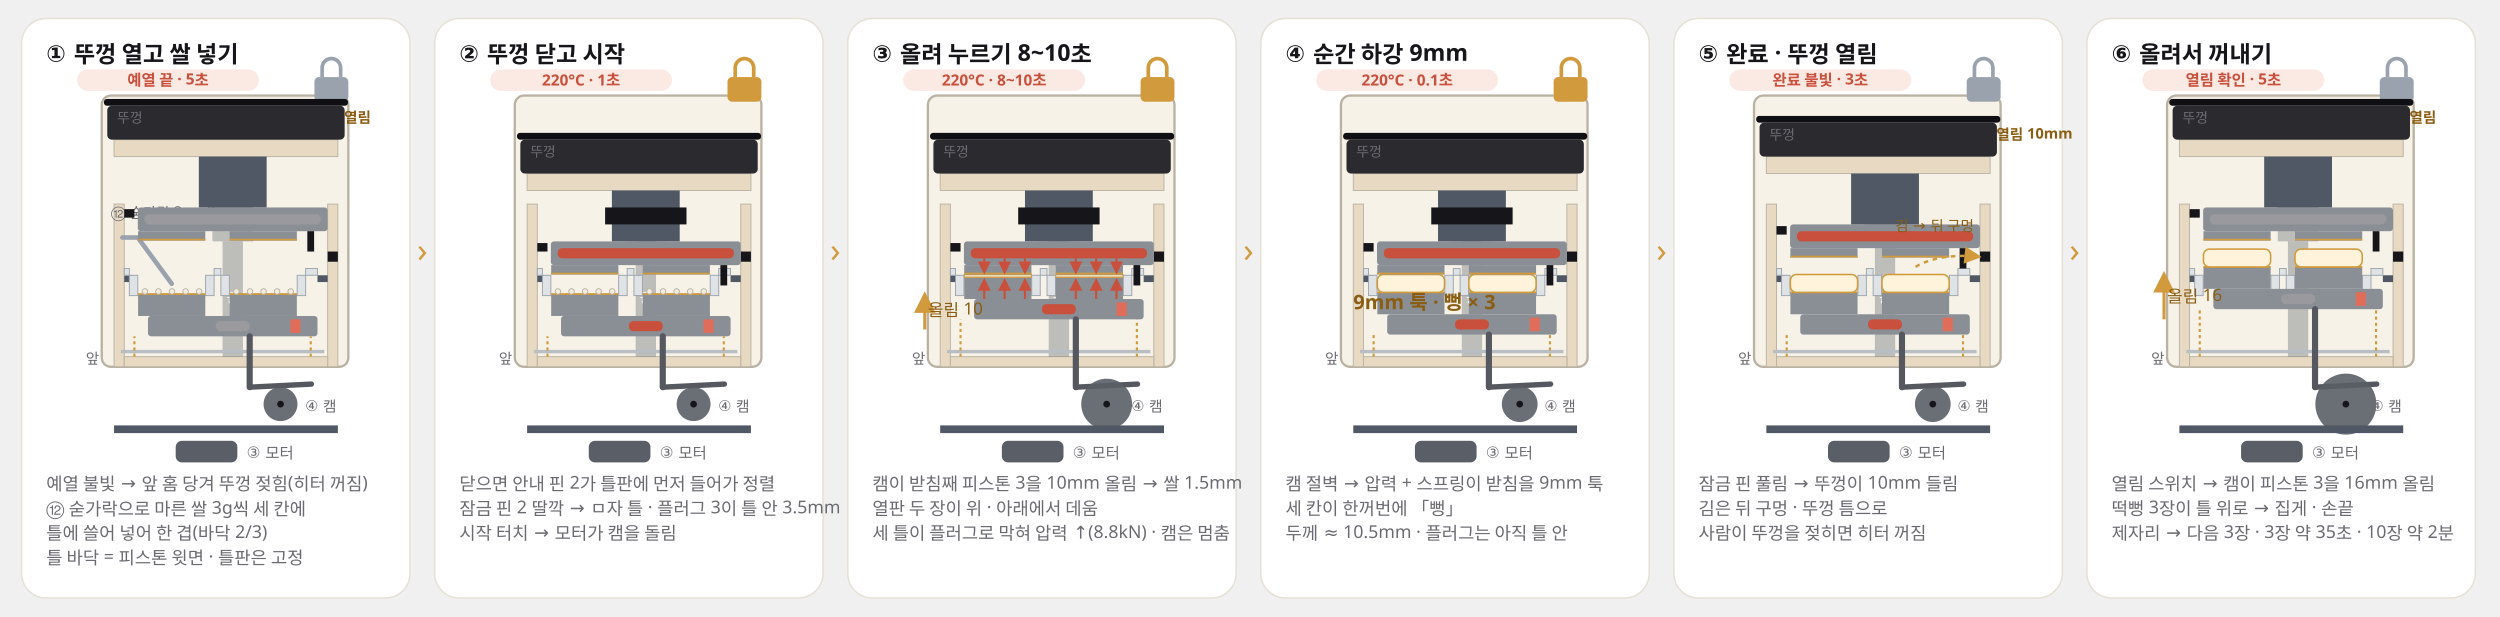
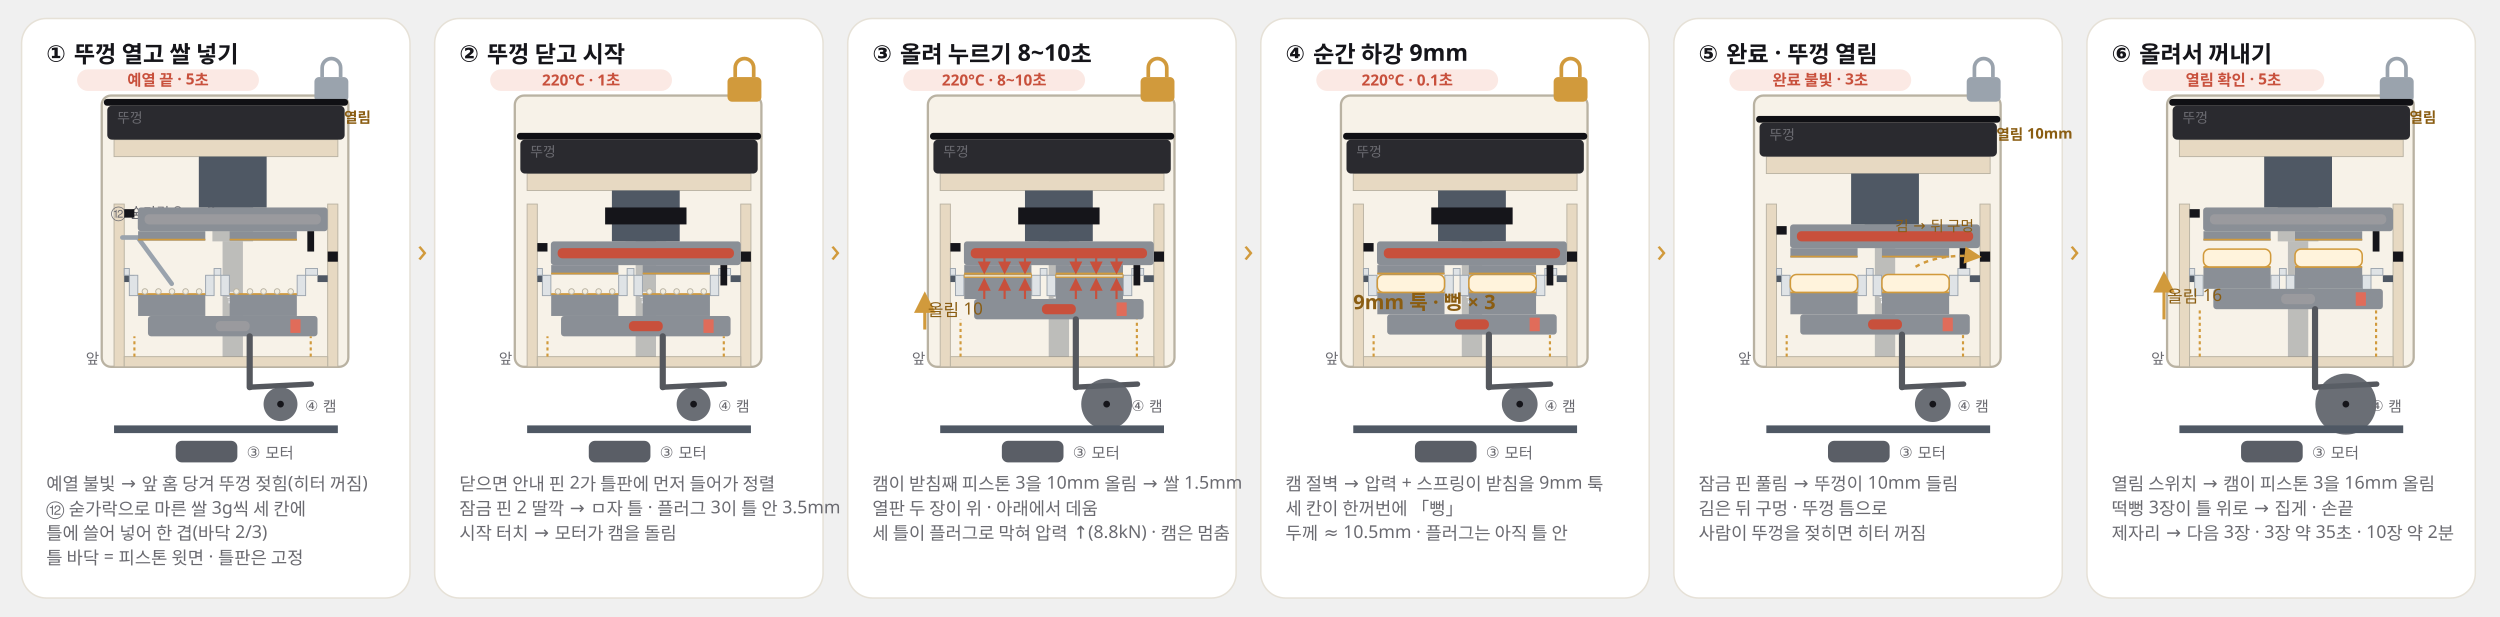
<svg xmlns="http://www.w3.org/2000/svg" viewBox="0 0 1622 400" font-family="NanumSquare, Pretendard, sans-serif">
  <defs>
    <pattern id="hatch" width="7" height="7" patternUnits="userSpaceOnUse" patternTransform="rotate(45)">
      <line x1="0" y1="0" x2="0" y2="7" stroke="#8a5d12" stroke-width="1.1" opacity=".55" />
    </pattern>
    <linearGradient id="glassT" x1="0" y1="0" x2="1" y2="1">
      <stop offset="0" stop-color="#3a3a40" />
      <stop offset=".5" stop-color="#101014" />
      <stop offset="1" stop-color="#2c2c32" />
    </linearGradient>
    <marker id="arr" viewBox="0 0 10 10" refX="8" refY="5" markerWidth="7" markerHeight="7" orient="auto-start-reverse">
      <path d="M0,0 L10,5 L0,10 z" fill="#d19a3c" />
    </marker>
    <marker id="arrg" viewBox="0 0 10 10" refX="8" refY="5" markerWidth="6" markerHeight="6" orient="auto-start-reverse">
      <path d="M0,0 L10,5 L0,10 z" fill="#6a6a70" />
    </marker>
    <marker id="arrh" viewBox="0 0 10 10" refX="8" refY="5" markerWidth="6" markerHeight="6" orient="auto-start-reverse">
      <path d="M0,0 L10,5 L0,10 z" fill="#c8503c" />
    </marker>
  </defs>
  <g transform="translate(14,0)">
    <rect x="0" y="12" width="252" height="376" rx="16" fill="#fff" stroke="#e6e1d7" />
    <text x="16" y="40" font-size="15" font-weight="800" fill="#15151a">① 뚜껑 열고 쌀 넣기</text>
    <rect x="36" y="45" width="118" height="14" rx="7" fill="#fbe9e4" />
    <text x="95" y="55.5" font-size="10" font-weight="800" fill="#c8503c" text-anchor="middle">예열 끝 · 5초</text>
    <g transform="translate(0,0)">
      <rect x="52" y="62" width="160" height="176" rx="6" fill="#f7f2e8" stroke="#b9b2a2" stroke-width="1.5" />
      <rect x="190" y="50" width="22" height="16" rx="3" fill="#9aa3ad" />
      <path d="M195 50 v-6 a6 6 0 0 1 12 0 v6" fill="none" stroke="#9aa3ad" stroke-width="2.4" />
      <text x="46" y="236" font-size="9.5" fill="#6a6a70" text-anchor="middle">앞</text>
      <rect x="60.0" y="132.4" width="6.6" height="105.6" fill="#e7d9c2" stroke="#b9b2a2" stroke-width=".6" />
      <rect x="198.6" y="132.4" width="6.6" height="105.6" fill="#e7d9c2" stroke="#b9b2a2" stroke-width=".6" />
      <rect x="66.6" y="231.4" width="132.0" height="6.6" fill="#e7d9c2" stroke="#b9b2a2" stroke-width=".6" />
      <rect x="198.6" y="163.2" width="6.6" height="6.6" fill="#15151a" />
      <rect x="130.4" y="156.6" width="13.2" height="74.8" fill="#4f5864" opacity=".35" />
      <rect x="123.8" y="123.6" width="26.4" height="33.0" fill="#4f5864" opacity=".35" />
      <text x="137.0" y="196.2" font-size="8.5" fill="#fff" text-anchor="middle">틀</text>
      <rect x="192.0" y="178.6" width="6.6" height="4.4" fill="#4f5864" />
      <rect x="66.6" y="178.6" width="6.6" height="4.4" fill="#4f5864" />
      <rect x="184.3" y="174.2" width="7.7" height="4.4" fill="#dfe3e6" stroke="#9aa3ad" stroke-width=".6" />
      <rect x="124.9" y="174.2" width="4.4" height="4.4" fill="#dfe3e6" stroke="#9aa3ad" stroke-width=".6" />
      <rect x="66.6" y="174.2" width="3.3" height="4.4" fill="#dfe3e6" stroke="#9aa3ad" stroke-width=".6" />
      <rect x="178.8" y="178.6" width="5.5" height="13.2" fill="#dfe3e6" stroke="#9aa3ad" stroke-width=".6" />
      <rect x="129.3" y="178.6" width="5.5" height="13.2" fill="#dfe3e6" stroke="#9aa3ad" stroke-width=".6" />
      <rect x="119.4" y="178.6" width="5.5" height="13.2" fill="#dfe3e6" stroke="#9aa3ad" stroke-width=".6" />
      <rect x="69.9" y="178.6" width="5.5" height="13.2" fill="#dfe3e6" stroke="#9aa3ad" stroke-width=".6" />
-       <rect x="64.4" y="227.0" width="132.0" height="2.2" fill="#b9bec4" />
      <rect x="82.0" y="205.0" width="110.0" height="13.2" fill="#8a8f96" rx="2" />
      <rect x="126.0" y="208.3" width="22.0" height="6.6" fill="#9a9a9e" rx="3" />
      <rect x="135.0" y="190.7" width="43.6" height="14.3" fill="#8a8f96" />
      <rect x="135.0" y="190.2" width="43.6" height="1.1" fill="#d19a3c" />
      <rect x="75.6" y="190.7" width="43.6" height="14.3" fill="#8a8f96" />
      <rect x="75.6" y="190.2" width="43.6" height="1.1" fill="#d19a3c" />
      <rect x="174.4" y="207.2" width="6.6" height="8.8" fill="#e06c5a" />
      <line x1="187.6" y1="231.4" x2="187.6" y2="218.2" stroke="#d19a3c" stroke-width="1.4" stroke-dasharray="2 2" />
      <line x1="73.2" y1="231.4" x2="73.2" y2="218.2" stroke="#d19a3c" stroke-width="1.4" stroke-dasharray="2 2" />
      <circle cx="139.4" cy="189.1" r="1.8" fill="#f3eedf" stroke="#b9b2a2" stroke-width=".6" />
      <circle cx="148.2" cy="189.1" r="1.8" fill="#f3eedf" stroke="#b9b2a2" stroke-width=".6" />
      <circle cx="157.0" cy="189.1" r="1.8" fill="#f3eedf" stroke="#b9b2a2" stroke-width=".6" />
      <circle cx="165.8" cy="189.1" r="1.8" fill="#f3eedf" stroke="#b9b2a2" stroke-width=".6" />
      <circle cx="174.6" cy="189.1" r="1.8" fill="#f3eedf" stroke="#b9b2a2" stroke-width=".6" />
      <circle cx="80.0" cy="189.1" r="1.8" fill="#f3eedf" stroke="#b9b2a2" stroke-width=".6" />
      <circle cx="88.8" cy="189.1" r="1.8" fill="#f3eedf" stroke="#b9b2a2" stroke-width=".6" />
      <circle cx="97.6" cy="189.1" r="1.8" fill="#f3eedf" stroke="#b9b2a2" stroke-width=".6" />
      <circle cx="106.4" cy="189.1" r="1.8" fill="#f3eedf" stroke="#b9b2a2" stroke-width=".6" />
      <circle cx="115.2" cy="189.1" r="1.8" fill="#f3eedf" stroke="#b9b2a2" stroke-width=".6" />
      <path d="M97.4 184.1 l-22 -30 l-10 0" fill="none" stroke="#9aa3ad" stroke-width="3" stroke-linecap="round" />
      <text x="58.0" y="141.2" font-size="9.5" fill="#6a6a70">⑫ 숟가락 3g × 3</text>
      <rect x="60.0" y="90.6" width="145.2" height="11.0" fill="#e7d9c2" stroke="#b9b2a2" stroke-width=".6" />
      <rect x="55.6" y="68.6" width="154.0" height="22.0" fill="#2a2a2f" rx="3" />
      <rect x="53.4" y="64.2" width="158.4" height="4.4" fill="#101014" rx="2" />
      <rect x="75.4" y="134.6" width="123.2" height="15.4" fill="#8a8f96" rx="2" />
      <rect x="79.8" y="139.0" width="114.4" height="6.6" fill="#9a9a9e" rx="3" />
      <rect x="135.0" y="150.0" width="43.6" height="6.1" fill="#8a8f96" />
      <rect x="135.0" y="154.9" width="43.6" height="1.1" fill="#d19a3c" />
      <rect x="75.6" y="150.0" width="43.6" height="6.1" fill="#8a8f96" />
      <rect x="75.6" y="154.9" width="43.6" height="1.1" fill="#d19a3c" />
      <rect x="185.4" y="150.0" width="4.4" height="13.2" fill="#15151a" />
      <rect x="66.6" y="135.7" width="6.6" height="5.5" fill="#15151a" />
      <rect x="115.0" y="101.6" width="44.0" height="33.0" fill="#4f5864" />
      <text x="62.0" y="79.6" font-size="9" fill="#6a6a70">뚜껑</text>
      <text x="209.2" y="79.6" font-size="9.5" font-weight="800" fill="#8a5d12">열림 </text>
      <line x1="148.0" y1="218.2" x2="148.0" y2="251.2" stroke="#55585e" stroke-width="4" stroke-linecap="round" />
      <line x1="148.0" y1="251.2" x2="188.0" y2="249.2" stroke="#55585e" stroke-width="3.5" stroke-linecap="round" />
      <circle cx="168.0" cy="262.2" r="11.0" fill="#5a5e66" opacity=".9" />
      <circle cx="168.0" cy="262.2" r="2.2" fill="#15151a" />
      <text x="184.0" y="266.6" font-size="9.5" fill="#6a6a70">④ 캠</text>
      <rect x="60.0" y="276" width="145.2" height="5" fill="#4f5864" />
      <rect x="100" y="286" width="40" height="14" rx="4" fill="#5a5e66" />
      <text x="146" y="297" font-size="10" fill="#6a6a70">③ 모터</text>
    </g>
    <text x="16" y="318" font-size="11.5" fill="#6a6a70">예열 불빛 → 앞 홈 당겨 뚜껑 젖힘(히터 꺼짐)</text>
    <text x="16" y="334" font-size="11.5" fill="#6a6a70">⑫ 숟가락으로 마른 쌀 3g씩 세 칸에</text>
    <text x="16" y="350" font-size="11.5" fill="#6a6a70">틀에 쓸어 넣어 한 겹(바닥 2/3)</text>
    <text x="16" y="366" font-size="11.5" fill="#6a6a70">틀 바닥 = 피스톤 윗면 · 틀판은 고정</text>
  </g>
  <text x="274" y="170" font-size="22" fill="#d19a3c" text-anchor="middle">›</text>
  <g transform="translate(282,0)">
    <rect x="0" y="12" width="252" height="376" rx="16" fill="#fff" stroke="#e6e1d7" />
    <text x="16" y="40" font-size="15" font-weight="800" fill="#15151a">② 뚜껑 닫고 시작</text>
    <rect x="36" y="45" width="118" height="14" rx="7" fill="#fbe9e4" />
    <text x="95" y="55.5" font-size="10" font-weight="800" fill="#c8503c" text-anchor="middle">220°C · 1초</text>
    <g transform="translate(0,0)">
      <rect x="52" y="62" width="160" height="176" rx="6" fill="#f7f2e8" stroke="#b9b2a2" stroke-width="1.5" />
      <rect x="190" y="50" width="22" height="16" rx="3" fill="#d19a3c" />
      <path d="M195 50 v-6 a6 6 0 0 1 12 0 v6" fill="none" stroke="#d19a3c" stroke-width="2.4" />
      <text x="46" y="236" font-size="9.5" fill="#6a6a70" text-anchor="middle">앞</text>
      <rect x="60.0" y="132.4" width="6.6" height="105.6" fill="#e7d9c2" stroke="#b9b2a2" stroke-width=".6" />
      <rect x="198.6" y="132.4" width="6.6" height="105.6" fill="#e7d9c2" stroke="#b9b2a2" stroke-width=".6" />
      <rect x="66.6" y="231.4" width="132.0" height="6.6" fill="#e7d9c2" stroke="#b9b2a2" stroke-width=".6" />
      <rect x="198.6" y="163.2" width="6.6" height="6.6" fill="#15151a" />
      <rect x="130.4" y="156.6" width="13.2" height="74.8" fill="#4f5864" opacity=".35" />
      <rect x="123.8" y="123.6" width="26.4" height="33.0" fill="#4f5864" opacity=".35" />
      <text x="137.0" y="196.2" font-size="8.5" fill="#fff" text-anchor="middle">틀</text>
      <rect x="192.0" y="178.6" width="6.6" height="4.4" fill="#4f5864" />
      <rect x="66.6" y="178.6" width="6.6" height="4.4" fill="#4f5864" />
      <rect x="184.3" y="174.2" width="7.7" height="4.4" fill="#dfe3e6" stroke="#9aa3ad" stroke-width=".6" />
      <rect x="124.9" y="174.2" width="4.4" height="4.4" fill="#dfe3e6" stroke="#9aa3ad" stroke-width=".6" />
      <rect x="66.6" y="174.2" width="3.3" height="4.4" fill="#dfe3e6" stroke="#9aa3ad" stroke-width=".6" />
      <rect x="178.8" y="178.6" width="5.5" height="13.2" fill="#dfe3e6" stroke="#9aa3ad" stroke-width=".6" />
      <rect x="129.3" y="178.6" width="5.5" height="13.2" fill="#dfe3e6" stroke="#9aa3ad" stroke-width=".6" />
      <rect x="119.4" y="178.6" width="5.5" height="13.2" fill="#dfe3e6" stroke="#9aa3ad" stroke-width=".6" />
      <rect x="69.9" y="178.6" width="5.5" height="13.2" fill="#dfe3e6" stroke="#9aa3ad" stroke-width=".6" />
-       <rect x="64.4" y="227.0" width="132.0" height="2.2" fill="#b9bec4" />
      <rect x="82.0" y="205.0" width="110.0" height="13.2" fill="#8a8f96" rx="2" />
      <rect x="126.0" y="208.3" width="22.0" height="6.6" fill="#c8503c" rx="3" />
      <rect x="135.0" y="190.7" width="43.6" height="14.3" fill="#8a8f96" />
      <rect x="135.0" y="190.2" width="43.6" height="1.1" fill="#d19a3c" />
      <rect x="75.6" y="190.7" width="43.6" height="14.3" fill="#8a8f96" />
      <rect x="75.6" y="190.2" width="43.6" height="1.1" fill="#d19a3c" />
      <rect x="174.4" y="207.2" width="6.6" height="8.8" fill="#e06c5a" />
      <line x1="187.6" y1="231.4" x2="187.6" y2="218.2" stroke="#d19a3c" stroke-width="1.4" stroke-dasharray="2 2" />
      <line x1="73.2" y1="231.4" x2="73.2" y2="218.2" stroke="#d19a3c" stroke-width="1.4" stroke-dasharray="2 2" />
      <circle cx="139.4" cy="189.1" r="1.8" fill="#f3eedf" stroke="#b9b2a2" stroke-width=".6" />
      <circle cx="148.2" cy="189.1" r="1.8" fill="#f3eedf" stroke="#b9b2a2" stroke-width=".6" />
      <circle cx="157.0" cy="189.1" r="1.8" fill="#f3eedf" stroke="#b9b2a2" stroke-width=".6" />
      <circle cx="165.8" cy="189.1" r="1.8" fill="#f3eedf" stroke="#b9b2a2" stroke-width=".6" />
      <circle cx="174.6" cy="189.1" r="1.8" fill="#f3eedf" stroke="#b9b2a2" stroke-width=".6" />
      <circle cx="80.0" cy="189.1" r="1.8" fill="#f3eedf" stroke="#b9b2a2" stroke-width=".6" />
      <circle cx="88.8" cy="189.1" r="1.8" fill="#f3eedf" stroke="#b9b2a2" stroke-width=".6" />
      <circle cx="97.6" cy="189.1" r="1.8" fill="#f3eedf" stroke="#b9b2a2" stroke-width=".6" />
      <circle cx="106.4" cy="189.1" r="1.8" fill="#f3eedf" stroke="#b9b2a2" stroke-width=".6" />
      <circle cx="115.2" cy="189.1" r="1.8" fill="#f3eedf" stroke="#b9b2a2" stroke-width=".6" />
      <rect x="60.0" y="112.6" width="145.2" height="11.0" fill="#e7d9c2" stroke="#b9b2a2" stroke-width=".6" />
      <rect x="55.6" y="90.6" width="154.0" height="22.0" fill="#2a2a2f" rx="3" />
      <rect x="53.4" y="86.2" width="158.4" height="4.4" fill="#101014" rx="2" />
      <rect x="75.4" y="156.6" width="123.2" height="15.4" fill="#8a8f96" rx="2" />
      <rect x="79.8" y="161.0" width="114.4" height="6.6" fill="#c8503c" rx="3" />
      <rect x="135.0" y="172.0" width="43.6" height="6.1" fill="#8a8f96" />
      <rect x="135.0" y="176.9" width="43.6" height="1.1" fill="#d19a3c" />
      <rect x="75.6" y="172.0" width="43.6" height="6.1" fill="#8a8f96" />
      <rect x="75.6" y="176.9" width="43.6" height="1.1" fill="#d19a3c" />
      <rect x="185.4" y="172.0" width="4.4" height="13.2" fill="#15151a" />
      <rect x="66.6" y="157.7" width="6.6" height="5.5" fill="#15151a" />
      <rect x="115.0" y="123.6" width="44.0" height="33.0" fill="#4f5864" />
      <rect x="110.6" y="134.6" width="52.8" height="11.0" fill="#15151a" />
      <text x="62.0" y="101.6" font-size="9" fill="#6a6a70">뚜껑</text>
      <line x1="148.0" y1="218.2" x2="148.0" y2="251.2" stroke="#55585e" stroke-width="4" stroke-linecap="round" />
      <line x1="148.0" y1="251.2" x2="188.0" y2="249.2" stroke="#55585e" stroke-width="3.5" stroke-linecap="round" />
      <circle cx="168.0" cy="262.2" r="11.0" fill="#5a5e66" opacity=".9" />
      <circle cx="168.0" cy="262.2" r="2.2" fill="#15151a" />
      <text x="184.0" y="266.6" font-size="9.5" fill="#6a6a70">④ 캠</text>
      <rect x="60.0" y="276" width="145.2" height="5" fill="#4f5864" />
      <rect x="100" y="286" width="40" height="14" rx="4" fill="#5a5e66" />
      <text x="146" y="297" font-size="10" fill="#6a6a70">③ 모터</text>
    </g>
    <text x="16" y="318" font-size="11.5" fill="#6a6a70">닫으면 안내 핀 2가 틀판에 먼저 들어가 정렬</text>
    <text x="16" y="334" font-size="11.5" fill="#6a6a70">잠금 핀 2 딸깍 → ㅁ자 틀 · 플러그 3이 틀 안 3.5mm</text>
    <text x="16" y="350" font-size="11.5" fill="#6a6a70">시작 터치 → 모터가 캠을 돌림</text>
  </g>
  <text x="542" y="170" font-size="22" fill="#d19a3c" text-anchor="middle">›</text>
  <g transform="translate(550,0)">
    <rect x="0" y="12" width="252" height="376" rx="16" fill="#fff" stroke="#e6e1d7" />
    <text x="16" y="40" font-size="15" font-weight="800" fill="#15151a">③ 올려 누르기 8~10초</text>
    <rect x="36" y="45" width="118" height="14" rx="7" fill="#fbe9e4" />
    <text x="95" y="55.5" font-size="10" font-weight="800" fill="#c8503c" text-anchor="middle">220°C · 8~10초</text>
    <g transform="translate(0,0)">
      <rect x="52" y="62" width="160" height="176" rx="6" fill="#f7f2e8" stroke="#b9b2a2" stroke-width="1.5" />
      <rect x="190" y="50" width="22" height="16" rx="3" fill="#d19a3c" />
      <path d="M195 50 v-6 a6 6 0 0 1 12 0 v6" fill="none" stroke="#d19a3c" stroke-width="2.4" />
      <text x="46" y="236" font-size="9.5" fill="#6a6a70" text-anchor="middle">앞</text>
      <rect x="60.0" y="132.4" width="6.6" height="105.6" fill="#e7d9c2" stroke="#b9b2a2" stroke-width=".6" />
      <rect x="198.6" y="132.4" width="6.6" height="105.6" fill="#e7d9c2" stroke="#b9b2a2" stroke-width=".6" />
      <rect x="66.6" y="231.4" width="132.0" height="6.6" fill="#e7d9c2" stroke="#b9b2a2" stroke-width=".6" />
      <rect x="198.6" y="163.2" width="6.6" height="6.6" fill="#15151a" />
      <rect x="130.4" y="156.6" width="13.2" height="74.8" fill="#4f5864" opacity=".35" />
      <rect x="123.8" y="123.6" width="26.4" height="33.0" fill="#4f5864" opacity=".35" />
      <text x="137.0" y="196.2" font-size="8.5" fill="#fff" text-anchor="middle">틀</text>
      <rect x="192.0" y="178.6" width="6.6" height="4.4" fill="#4f5864" />
      <rect x="66.6" y="178.6" width="6.6" height="4.4" fill="#4f5864" />
      <rect x="184.3" y="174.2" width="7.7" height="4.4" fill="#dfe3e6" stroke="#9aa3ad" stroke-width=".6" />
      <rect x="124.9" y="174.2" width="4.4" height="4.4" fill="#dfe3e6" stroke="#9aa3ad" stroke-width=".6" />
      <rect x="66.6" y="174.2" width="3.3" height="4.4" fill="#dfe3e6" stroke="#9aa3ad" stroke-width=".6" />
      <rect x="178.8" y="178.6" width="5.5" height="13.2" fill="#dfe3e6" stroke="#9aa3ad" stroke-width=".6" />
      <rect x="129.3" y="178.6" width="5.5" height="13.2" fill="#dfe3e6" stroke="#9aa3ad" stroke-width=".6" />
      <rect x="119.4" y="178.6" width="5.5" height="13.2" fill="#dfe3e6" stroke="#9aa3ad" stroke-width=".6" />
      <rect x="69.9" y="178.6" width="5.5" height="13.2" fill="#dfe3e6" stroke="#9aa3ad" stroke-width=".6" />
-       <rect x="64.4" y="227.0" width="132.0" height="2.2" fill="#b9bec4" />
      <rect x="82.0" y="194.0" width="110.0" height="13.2" fill="#8a8f96" rx="2" />
      <rect x="126.0" y="197.3" width="22.0" height="6.6" fill="#c8503c" rx="3" />
      <rect x="135.0" y="179.7" width="43.6" height="14.3" fill="#8a8f96" />
      <rect x="135.0" y="179.2" width="43.6" height="1.1" fill="#d19a3c" />
      <rect x="75.6" y="179.7" width="43.6" height="14.3" fill="#8a8f96" />
      <rect x="75.6" y="179.2" width="43.6" height="1.1" fill="#d19a3c" />
      <rect x="174.4" y="196.2" width="6.6" height="8.8" fill="#e06c5a" />
      <line x1="187.6" y1="231.4" x2="187.6" y2="207.2" stroke="#d19a3c" stroke-width="1.4" stroke-dasharray="2 2" />
      <line x1="73.2" y1="231.4" x2="73.2" y2="207.2" stroke="#d19a3c" stroke-width="1.4" stroke-dasharray="2 2" />
      <rect x="135.0" y="178.1" width="43.6" height="1.7" fill="#e9dcc0" stroke="#d19a3c" stroke-width=".6" />
      <rect x="75.6" y="178.1" width="43.6" height="1.7" fill="#e9dcc0" stroke="#d19a3c" stroke-width=".6" />
      <rect x="60.0" y="112.6" width="145.2" height="11.0" fill="#e7d9c2" stroke="#b9b2a2" stroke-width=".6" />
      <rect x="55.6" y="90.6" width="154.0" height="22.0" fill="#2a2a2f" rx="3" />
      <rect x="53.4" y="86.2" width="158.4" height="4.4" fill="#101014" rx="2" />
      <rect x="75.4" y="156.6" width="123.2" height="15.4" fill="#8a8f96" rx="2" />
      <rect x="79.8" y="161.0" width="114.4" height="6.6" fill="#c8503c" rx="3" />
      <rect x="135.0" y="172.0" width="43.6" height="6.1" fill="#8a8f96" />
      <rect x="135.0" y="176.9" width="43.6" height="1.1" fill="#d19a3c" />
      <rect x="75.6" y="172.0" width="43.6" height="6.1" fill="#8a8f96" />
      <rect x="75.6" y="176.9" width="43.6" height="1.1" fill="#d19a3c" />
      <rect x="185.4" y="172.0" width="4.4" height="13.2" fill="#15151a" />
      <rect x="66.6" y="157.7" width="6.6" height="5.5" fill="#15151a" />
      <rect x="115.0" y="123.6" width="44.0" height="33.0" fill="#4f5864" />
      <rect x="110.6" y="134.6" width="52.8" height="11.0" fill="#15151a" />
      <text x="62.0" y="101.6" font-size="9" fill="#6a6a70">뚜껑</text>
      <line x1="88.6" y1="165.4" x2="88.6" y2="176.4" stroke="#c8503c" stroke-width="1.4" marker-end="url(#arrh)" />
      <line x1="88.6" y1="194.0" x2="88.6" y2="181.9" stroke="#c8503c" stroke-width="1.4" marker-end="url(#arrh)" />
      <line x1="101.8" y1="165.4" x2="101.8" y2="176.4" stroke="#c8503c" stroke-width="1.4" marker-end="url(#arrh)" />
      <line x1="101.8" y1="194.0" x2="101.8" y2="181.9" stroke="#c8503c" stroke-width="1.4" marker-end="url(#arrh)" />
      <line x1="115.0" y1="165.4" x2="115.0" y2="176.4" stroke="#c8503c" stroke-width="1.4" marker-end="url(#arrh)" />
      <line x1="115.0" y1="194.0" x2="115.0" y2="181.9" stroke="#c8503c" stroke-width="1.4" marker-end="url(#arrh)" />
      <line x1="148.0" y1="165.4" x2="148.0" y2="176.4" stroke="#c8503c" stroke-width="1.4" marker-end="url(#arrh)" />
      <line x1="148.0" y1="194.0" x2="148.0" y2="181.9" stroke="#c8503c" stroke-width="1.4" marker-end="url(#arrh)" />
      <line x1="161.2" y1="165.4" x2="161.2" y2="176.4" stroke="#c8503c" stroke-width="1.4" marker-end="url(#arrh)" />
      <line x1="161.2" y1="194.0" x2="161.2" y2="181.9" stroke="#c8503c" stroke-width="1.4" marker-end="url(#arrh)" />
      <line x1="174.4" y1="165.4" x2="174.4" y2="176.4" stroke="#c8503c" stroke-width="1.4" marker-end="url(#arrh)" />
      <line x1="174.4" y1="194.0" x2="174.4" y2="181.9" stroke="#c8503c" stroke-width="1.4" marker-end="url(#arrh)" />
      <line x1="148.0" y1="207.2" x2="148.0" y2="251.2" stroke="#55585e" stroke-width="4" stroke-linecap="round" />
      <line x1="148.0" y1="251.2" x2="188.0" y2="249.2" stroke="#55585e" stroke-width="3.5" stroke-linecap="round" />
      <circle cx="168.0" cy="262.2" r="16.5" fill="#5a5e66" opacity=".9" />
      <circle cx="168.0" cy="262.2" r="2.2" fill="#15151a" />
      <text x="184.0" y="266.6" font-size="9.5" fill="#6a6a70">④ 캠</text>
      <rect x="60.0" y="276" width="145.2" height="5" fill="#4f5864" />
      <rect x="100" y="286" width="40" height="14" rx="4" fill="#5a5e66" />
      <text x="146" y="297" font-size="10" fill="#6a6a70">③ 모터</text>
    </g>
    <line x1="50.0" y1="213.8" x2="50.0" y2="191.8" stroke="#d19a3c" stroke-width="2" marker-end="url(#arr)" />
    <text x="52.0" y="205.0" font-size="11" fill="#8a5d12">올림 10</text>
    <text x="16" y="318" font-size="11.5" fill="#6a6a70">캠이 받침째 피스톤 3을 10mm 올림 → 쌀 1.5mm</text>
    <text x="16" y="334" font-size="11.5" fill="#6a6a70">열판 두 장이 위 · 아래에서 데움</text>
    <text x="16" y="350" font-size="11.5" fill="#6a6a70">세 틀이 플러그로 막혀 압력 ↑(8.8kN) · 캠은 멈춤</text>
  </g>
  <text x="810" y="170" font-size="22" fill="#d19a3c" text-anchor="middle">›</text>
  <g transform="translate(818,0)">
    <rect x="0" y="12" width="252" height="376" rx="16" fill="#fff" stroke="#e6e1d7" />
    <text x="16" y="40" font-size="15" font-weight="800" fill="#15151a">④ 순간 하강 9mm</text>
    <rect x="36" y="45" width="118" height="14" rx="7" fill="#fbe9e4" />
    <text x="95" y="55.5" font-size="10" font-weight="800" fill="#c8503c" text-anchor="middle">220°C · 0.1초</text>
    <g transform="translate(0,0)">
      <rect x="52" y="62" width="160" height="176" rx="6" fill="#f7f2e8" stroke="#b9b2a2" stroke-width="1.5" />
      <rect x="190" y="50" width="22" height="16" rx="3" fill="#d19a3c" />
      <path d="M195 50 v-6 a6 6 0 0 1 12 0 v6" fill="none" stroke="#d19a3c" stroke-width="2.4" />
      <text x="46" y="236" font-size="9.5" fill="#6a6a70" text-anchor="middle">앞</text>
      <rect x="60.0" y="132.4" width="6.6" height="105.6" fill="#e7d9c2" stroke="#b9b2a2" stroke-width=".6" />
      <rect x="198.6" y="132.4" width="6.6" height="105.6" fill="#e7d9c2" stroke="#b9b2a2" stroke-width=".6" />
      <rect x="66.6" y="231.4" width="132.0" height="6.6" fill="#e7d9c2" stroke="#b9b2a2" stroke-width=".6" />
      <rect x="198.6" y="163.2" width="6.6" height="6.6" fill="#15151a" />
      <rect x="130.4" y="156.6" width="13.2" height="74.8" fill="#4f5864" opacity=".35" />
      <rect x="123.8" y="123.6" width="26.4" height="33.0" fill="#4f5864" opacity=".35" />
      <text x="137.0" y="196.2" font-size="8.5" fill="#fff" text-anchor="middle">틀</text>
      <rect x="192.0" y="178.6" width="6.6" height="4.4" fill="#4f5864" />
      <rect x="66.6" y="178.6" width="6.6" height="4.4" fill="#4f5864" />
      <rect x="184.3" y="174.2" width="7.7" height="4.4" fill="#dfe3e6" stroke="#9aa3ad" stroke-width=".6" />
      <rect x="124.9" y="174.2" width="4.4" height="4.4" fill="#dfe3e6" stroke="#9aa3ad" stroke-width=".6" />
      <rect x="66.6" y="174.2" width="3.3" height="4.4" fill="#dfe3e6" stroke="#9aa3ad" stroke-width=".6" />
      <rect x="178.8" y="178.6" width="5.5" height="13.2" fill="#dfe3e6" stroke="#9aa3ad" stroke-width=".6" />
      <rect x="129.3" y="178.6" width="5.5" height="13.2" fill="#dfe3e6" stroke="#9aa3ad" stroke-width=".6" />
      <rect x="119.4" y="178.6" width="5.5" height="13.2" fill="#dfe3e6" stroke="#9aa3ad" stroke-width=".6" />
      <rect x="69.9" y="178.6" width="5.5" height="13.2" fill="#dfe3e6" stroke="#9aa3ad" stroke-width=".6" />
-       <rect x="64.4" y="227.0" width="132.0" height="2.2" fill="#b9bec4" />
      <rect x="82.0" y="203.9" width="110.0" height="13.2" fill="#8a8f96" rx="2" />
      <rect x="126.0" y="207.2" width="22.0" height="6.6" fill="#c8503c" rx="3" />
      <rect x="135.0" y="189.6" width="43.6" height="14.3" fill="#8a8f96" />
      <rect x="135.0" y="189.1" width="43.6" height="1.1" fill="#d19a3c" />
      <rect x="75.6" y="189.6" width="43.6" height="14.3" fill="#8a8f96" />
      <rect x="75.6" y="189.1" width="43.6" height="1.1" fill="#d19a3c" />
      <rect x="174.4" y="206.1" width="6.6" height="8.8" fill="#e06c5a" />
      <line x1="187.6" y1="231.4" x2="187.6" y2="217.1" stroke="#d19a3c" stroke-width="1.4" stroke-dasharray="2 2" />
      <line x1="73.2" y1="231.4" x2="73.2" y2="217.1" stroke="#d19a3c" stroke-width="1.4" stroke-dasharray="2 2" />
      <rect x="135.0" y="178.1" width="43.6" height="11.6" fill="#fff3dc" rx="4" stroke="#d19a3c" />
      <rect x="75.6" y="178.1" width="43.6" height="11.6" fill="#fff3dc" rx="4" stroke="#d19a3c" />
      <rect x="60.0" y="112.6" width="145.2" height="11.0" fill="#e7d9c2" stroke="#b9b2a2" stroke-width=".6" />
      <rect x="55.6" y="90.6" width="154.0" height="22.0" fill="#2a2a2f" rx="3" />
      <rect x="53.4" y="86.2" width="158.4" height="4.4" fill="#101014" rx="2" />
      <rect x="75.4" y="156.6" width="123.2" height="15.4" fill="#8a8f96" rx="2" />
      <rect x="79.8" y="161.0" width="114.4" height="6.6" fill="#c8503c" rx="3" />
      <rect x="135.0" y="172.0" width="43.6" height="6.1" fill="#8a8f96" />
      <rect x="135.0" y="176.9" width="43.6" height="1.1" fill="#d19a3c" />
      <rect x="75.6" y="172.0" width="43.6" height="6.1" fill="#8a8f96" />
      <rect x="75.6" y="176.9" width="43.6" height="1.1" fill="#d19a3c" />
      <rect x="185.4" y="172.0" width="4.4" height="13.2" fill="#15151a" />
      <rect x="66.6" y="157.7" width="6.6" height="5.5" fill="#15151a" />
      <rect x="115.0" y="123.6" width="44.0" height="33.0" fill="#4f5864" />
      <rect x="110.6" y="134.6" width="52.8" height="11.0" fill="#15151a" />
      <text x="62.0" y="101.6" font-size="9" fill="#6a6a70">뚜껑</text>
      <text x="60.0" y="200.6" font-size="13" font-weight="800" fill="#8a5d12">9mm 툭 · 뻥 × 3</text>
      <line x1="148.0" y1="217.1" x2="148.0" y2="251.2" stroke="#55585e" stroke-width="4" stroke-linecap="round" />
      <line x1="148.0" y1="251.2" x2="188.0" y2="249.2" stroke="#55585e" stroke-width="3.5" stroke-linecap="round" />
      <circle cx="168.0" cy="262.2" r="11.6" fill="#5a5e66" opacity=".9" />
      <circle cx="168.0" cy="262.2" r="2.2" fill="#15151a" />
      <text x="184.0" y="266.6" font-size="9.5" fill="#6a6a70">④ 캠</text>
      <rect x="60.0" y="276" width="145.2" height="5" fill="#4f5864" />
      <rect x="100" y="286" width="40" height="14" rx="4" fill="#5a5e66" />
      <text x="146" y="297" font-size="10" fill="#6a6a70">③ 모터</text>
    </g>
    <text x="16" y="318" font-size="11.5" fill="#6a6a70">캠 절벽 → 압력 + 스프링이 받침을 9mm 툭</text>
    <text x="16" y="334" font-size="11.5" fill="#6a6a70">세 칸이 한꺼번에 「뻥」</text>
    <text x="16" y="350" font-size="11.5" fill="#6a6a70">두께 ≈ 10.5mm · 플러그는 아직 틀 안</text>
  </g>
  <text x="1078" y="170" font-size="22" fill="#d19a3c" text-anchor="middle">›</text>
  <g transform="translate(1086,0)">
    <rect x="0" y="12" width="252" height="376" rx="16" fill="#fff" stroke="#e6e1d7" />
    <text x="16" y="40" font-size="15" font-weight="800" fill="#15151a">⑤ 완료 · 뚜껑 열림</text>
    <rect x="36" y="45" width="118" height="14" rx="7" fill="#fbe9e4" />
    <text x="95" y="55.5" font-size="10" font-weight="800" fill="#c8503c" text-anchor="middle">완료 불빛 · 3초</text>
    <g transform="translate(0,0)">
      <rect x="52" y="62" width="160" height="176" rx="6" fill="#f7f2e8" stroke="#b9b2a2" stroke-width="1.5" />
      <rect x="190" y="50" width="22" height="16" rx="3" fill="#9aa3ad" />
      <path d="M195 50 v-6 a6 6 0 0 1 12 0 v6" fill="none" stroke="#9aa3ad" stroke-width="2.4" />
      <text x="46" y="236" font-size="9.5" fill="#6a6a70" text-anchor="middle">앞</text>
      <rect x="60.0" y="132.4" width="6.6" height="105.6" fill="#e7d9c2" stroke="#b9b2a2" stroke-width=".6" />
      <rect x="198.6" y="132.4" width="6.6" height="105.6" fill="#e7d9c2" stroke="#b9b2a2" stroke-width=".6" />
      <rect x="66.6" y="231.4" width="132.0" height="6.6" fill="#e7d9c2" stroke="#b9b2a2" stroke-width=".6" />
      <rect x="198.6" y="163.2" width="6.6" height="6.6" fill="#15151a" />
      <rect x="130.4" y="156.6" width="13.2" height="74.8" fill="#4f5864" opacity=".35" />
      <rect x="123.8" y="123.6" width="26.4" height="33.0" fill="#4f5864" opacity=".35" />
      <text x="137.0" y="196.2" font-size="8.5" fill="#fff" text-anchor="middle">틀</text>
      <rect x="192.0" y="178.6" width="6.6" height="4.4" fill="#4f5864" />
      <rect x="66.6" y="178.6" width="6.6" height="4.4" fill="#4f5864" />
      <rect x="184.3" y="174.2" width="7.7" height="4.4" fill="#dfe3e6" stroke="#9aa3ad" stroke-width=".6" />
      <rect x="124.9" y="174.2" width="4.4" height="4.4" fill="#dfe3e6" stroke="#9aa3ad" stroke-width=".6" />
      <rect x="66.6" y="174.2" width="3.3" height="4.4" fill="#dfe3e6" stroke="#9aa3ad" stroke-width=".6" />
      <rect x="178.8" y="178.6" width="5.5" height="13.2" fill="#dfe3e6" stroke="#9aa3ad" stroke-width=".6" />
      <rect x="129.3" y="178.6" width="5.5" height="13.2" fill="#dfe3e6" stroke="#9aa3ad" stroke-width=".6" />
      <rect x="119.4" y="178.6" width="5.5" height="13.2" fill="#dfe3e6" stroke="#9aa3ad" stroke-width=".6" />
      <rect x="69.9" y="178.6" width="5.5" height="13.2" fill="#dfe3e6" stroke="#9aa3ad" stroke-width=".6" />
-       <rect x="64.4" y="227.0" width="132.0" height="2.2" fill="#b9bec4" />
      <rect x="82.0" y="203.9" width="110.0" height="13.2" fill="#8a8f96" rx="2" />
      <rect x="126.0" y="207.2" width="22.0" height="6.6" fill="#c8503c" rx="3" />
      <rect x="135.0" y="189.6" width="43.6" height="14.3" fill="#8a8f96" />
      <rect x="135.0" y="189.1" width="43.6" height="1.1" fill="#d19a3c" />
      <rect x="75.6" y="189.6" width="43.6" height="14.3" fill="#8a8f96" />
      <rect x="75.6" y="189.1" width="43.6" height="1.1" fill="#d19a3c" />
      <rect x="174.4" y="206.1" width="6.6" height="8.8" fill="#e06c5a" />
      <line x1="187.6" y1="231.4" x2="187.6" y2="217.1" stroke="#d19a3c" stroke-width="1.4" stroke-dasharray="2 2" />
      <line x1="73.2" y1="231.4" x2="73.2" y2="217.1" stroke="#d19a3c" stroke-width="1.4" stroke-dasharray="2 2" />
      <rect x="135.0" y="178.1" width="43.6" height="11.6" fill="#fff3dc" rx="4" stroke="#d19a3c" />
      <rect x="75.6" y="178.1" width="43.6" height="11.6" fill="#fff3dc" rx="4" stroke="#d19a3c" />
      <rect x="60.0" y="101.6" width="145.2" height="11.0" fill="#e7d9c2" stroke="#b9b2a2" stroke-width=".6" />
      <rect x="55.6" y="79.6" width="154.0" height="22.0" fill="#2a2a2f" rx="3" />
      <rect x="53.4" y="75.2" width="158.4" height="4.4" fill="#101014" rx="2" />
      <rect x="75.4" y="145.6" width="123.2" height="15.4" fill="#8a8f96" rx="2" />
      <rect x="79.8" y="150.0" width="114.4" height="6.6" fill="#c8503c" rx="3" />
      <rect x="135.0" y="161.0" width="43.6" height="6.1" fill="#8a8f96" />
      <rect x="135.0" y="165.9" width="43.6" height="1.1" fill="#d19a3c" />
      <rect x="75.6" y="161.0" width="43.6" height="6.1" fill="#8a8f96" />
      <rect x="75.6" y="165.9" width="43.6" height="1.1" fill="#d19a3c" />
      <rect x="185.4" y="161.0" width="4.4" height="13.2" fill="#15151a" />
      <rect x="66.6" y="146.7" width="6.6" height="5.5" fill="#15151a" />
      <rect x="115.0" y="112.6" width="44.0" height="33.0" fill="#4f5864" />
      <text x="62.0" y="90.6" font-size="9" fill="#6a6a70">뚜껑</text>
      <text x="209.2" y="90.6" font-size="9.5" font-weight="800" fill="#8a5d12">열림 10mm</text>
      <path d="M156.8 173.1 C 170.0 165.4, 187.6 165.4, 197.5 166.5" fill="none" stroke="#d19a3c" stroke-width="1.6" stroke-dasharray="3 3" marker-end="url(#arr)" />
      <text x="143.6" y="150.0" font-size="9.5" fill="#8a5d12">김 → 뒤 구멍</text>
      <line x1="148.0" y1="217.1" x2="148.0" y2="251.2" stroke="#55585e" stroke-width="4" stroke-linecap="round" />
      <line x1="148.0" y1="251.2" x2="188.0" y2="249.2" stroke="#55585e" stroke-width="3.5" stroke-linecap="round" />
      <circle cx="168.0" cy="262.2" r="11.6" fill="#5a5e66" opacity=".9" />
      <circle cx="168.0" cy="262.2" r="2.2" fill="#15151a" />
      <text x="184.0" y="266.6" font-size="9.5" fill="#6a6a70">④ 캠</text>
      <rect x="60.0" y="276" width="145.2" height="5" fill="#4f5864" />
      <rect x="100" y="286" width="40" height="14" rx="4" fill="#5a5e66" />
      <text x="146" y="297" font-size="10" fill="#6a6a70">③ 모터</text>
    </g>
    <text x="16" y="318" font-size="11.5" fill="#6a6a70">잠금 핀 풀림 → 뚜껑이 10mm 들림</text>
    <text x="16" y="334" font-size="11.5" fill="#6a6a70">김은 뒤 구멍 · 뚜껑 틈으로</text>
    <text x="16" y="350" font-size="11.5" fill="#6a6a70">사람이 뚜껑을 젖히면 히터 꺼짐</text>
  </g>
  <text x="1346" y="170" font-size="22" fill="#d19a3c" text-anchor="middle">›</text>
  <g transform="translate(1354,0)">
    <rect x="0" y="12" width="252" height="376" rx="16" fill="#fff" stroke="#e6e1d7" />
    <text x="16" y="40" font-size="15" font-weight="800" fill="#15151a">⑥ 올려서 꺼내기</text>
    <rect x="36" y="45" width="118" height="14" rx="7" fill="#fbe9e4" />
    <text x="95" y="55.5" font-size="10" font-weight="800" fill="#c8503c" text-anchor="middle">열림 확인 · 5초</text>
    <g transform="translate(0,0)">
      <rect x="52" y="62" width="160" height="176" rx="6" fill="#f7f2e8" stroke="#b9b2a2" stroke-width="1.5" />
      <rect x="190" y="50" width="22" height="16" rx="3" fill="#9aa3ad" />
      <path d="M195 50 v-6 a6 6 0 0 1 12 0 v6" fill="none" stroke="#9aa3ad" stroke-width="2.4" />
      <text x="46" y="236" font-size="9.5" fill="#6a6a70" text-anchor="middle">앞</text>
      <rect x="60.0" y="132.4" width="6.6" height="105.6" fill="#e7d9c2" stroke="#b9b2a2" stroke-width=".6" />
      <rect x="198.6" y="132.4" width="6.6" height="105.6" fill="#e7d9c2" stroke="#b9b2a2" stroke-width=".6" />
      <rect x="66.6" y="231.4" width="132.0" height="6.6" fill="#e7d9c2" stroke="#b9b2a2" stroke-width=".6" />
      <rect x="198.6" y="163.2" width="6.6" height="6.6" fill="#15151a" />
      <rect x="130.4" y="156.6" width="13.2" height="74.8" fill="#4f5864" opacity=".35" />
      <rect x="123.8" y="123.6" width="26.4" height="33.0" fill="#4f5864" opacity=".35" />
      <text x="137.0" y="196.2" font-size="8.5" fill="#fff" text-anchor="middle">틀</text>
      <rect x="192.0" y="178.6" width="6.6" height="4.4" fill="#4f5864" />
      <rect x="66.6" y="178.6" width="6.6" height="4.4" fill="#4f5864" />
      <rect x="184.3" y="174.2" width="7.7" height="4.4" fill="#dfe3e6" stroke="#9aa3ad" stroke-width=".6" />
      <rect x="124.9" y="174.2" width="4.4" height="4.4" fill="#dfe3e6" stroke="#9aa3ad" stroke-width=".6" />
      <rect x="66.6" y="174.2" width="3.3" height="4.4" fill="#dfe3e6" stroke="#9aa3ad" stroke-width=".6" />
      <rect x="178.8" y="178.6" width="5.5" height="13.2" fill="#dfe3e6" stroke="#9aa3ad" stroke-width=".6" />
      <rect x="129.3" y="178.6" width="5.5" height="13.2" fill="#dfe3e6" stroke="#9aa3ad" stroke-width=".6" />
      <rect x="119.4" y="178.6" width="5.5" height="13.2" fill="#dfe3e6" stroke="#9aa3ad" stroke-width=".6" />
      <rect x="69.9" y="178.6" width="5.5" height="13.2" fill="#dfe3e6" stroke="#9aa3ad" stroke-width=".6" />
-       <rect x="64.4" y="227.0" width="132.0" height="2.2" fill="#b9bec4" />
      <rect x="82.0" y="187.4" width="110.0" height="13.2" fill="#8a8f96" rx="2" />
      <rect x="126.0" y="190.7" width="22.0" height="6.6" fill="#9a9a9e" rx="3" />
      <rect x="135.0" y="173.1" width="43.6" height="14.3" fill="#8a8f96" />
      <rect x="135.0" y="172.6" width="43.6" height="1.1" fill="#d19a3c" />
      <rect x="75.6" y="173.1" width="43.6" height="14.3" fill="#8a8f96" />
      <rect x="75.6" y="172.6" width="43.6" height="1.1" fill="#d19a3c" />
      <rect x="174.4" y="189.6" width="6.6" height="8.8" fill="#e06c5a" />
      <line x1="187.6" y1="231.4" x2="187.6" y2="200.6" stroke="#d19a3c" stroke-width="1.4" stroke-dasharray="2 2" />
      <line x1="73.2" y1="231.4" x2="73.2" y2="200.6" stroke="#d19a3c" stroke-width="1.4" stroke-dasharray="2 2" />
      <rect x="135.0" y="161.6" width="43.6" height="11.6" fill="#fff3dc" rx="4" stroke="#d19a3c" />
      <rect x="75.6" y="161.6" width="43.6" height="11.6" fill="#fff3dc" rx="4" stroke="#d19a3c" />
      <rect x="60.0" y="90.6" width="145.2" height="11.0" fill="#e7d9c2" stroke="#b9b2a2" stroke-width=".6" />
      <rect x="55.6" y="68.6" width="154.0" height="22.0" fill="#2a2a2f" rx="3" />
      <rect x="53.4" y="64.2" width="158.4" height="4.4" fill="#101014" rx="2" />
      <rect x="75.4" y="134.6" width="123.2" height="15.4" fill="#8a8f96" rx="2" />
      <rect x="79.8" y="139.0" width="114.4" height="6.6" fill="#9a9a9e" rx="3" />
      <rect x="135.0" y="150.0" width="43.6" height="6.1" fill="#8a8f96" />
      <rect x="135.0" y="154.9" width="43.6" height="1.1" fill="#d19a3c" />
      <rect x="75.6" y="150.0" width="43.6" height="6.1" fill="#8a8f96" />
      <rect x="75.6" y="154.9" width="43.6" height="1.1" fill="#d19a3c" />
      <rect x="185.4" y="150.0" width="4.4" height="13.2" fill="#15151a" />
      <rect x="66.6" y="135.7" width="6.6" height="5.5" fill="#15151a" />
      <rect x="115.0" y="101.6" width="44.0" height="33.0" fill="#4f5864" />
      <text x="62.0" y="79.6" font-size="9" fill="#6a6a70">뚜껑</text>
      <text x="209.2" y="79.6" font-size="9.5" font-weight="800" fill="#8a5d12">열림 </text>
      <line x1="148.0" y1="200.6" x2="148.0" y2="251.2" stroke="#55585e" stroke-width="4" stroke-linecap="round" />
      <line x1="148.0" y1="251.2" x2="188.0" y2="249.2" stroke="#55585e" stroke-width="3.5" stroke-linecap="round" />
      <circle cx="168.0" cy="262.2" r="19.8" fill="#5a5e66" opacity=".9" />
      <circle cx="168.0" cy="262.2" r="2.2" fill="#15151a" />
      <text x="184.0" y="266.6" font-size="9.5" fill="#6a6a70">④ 캠</text>
      <rect x="60.0" y="276" width="145.2" height="5" fill="#4f5864" />
      <rect x="100" y="286" width="40" height="14" rx="4" fill="#5a5e66" />
      <text x="146" y="297" font-size="10" fill="#6a6a70">③ 모터</text>
    </g>
    <line x1="50.0" y1="207.2" x2="50.0" y2="178.6" stroke="#d19a3c" stroke-width="2" marker-end="url(#arr)" />
    <text x="52.0" y="196.2" font-size="11" fill="#8a5d12">올림 16</text>
    <text x="16" y="318" font-size="11.5" fill="#6a6a70">열림 스위치 → 캠이 피스톤 3을 16mm 올림</text>
    <text x="16" y="334" font-size="11.5" fill="#6a6a70">떡뻥 3장이 틀 위로 → 집게 · 손끝</text>
    <text x="16" y="350" font-size="11.5" fill="#6a6a70">제자리 → 다음 3장 · 3장 약 35초 · 10장 약 2분</text>
  </g>
</svg>
